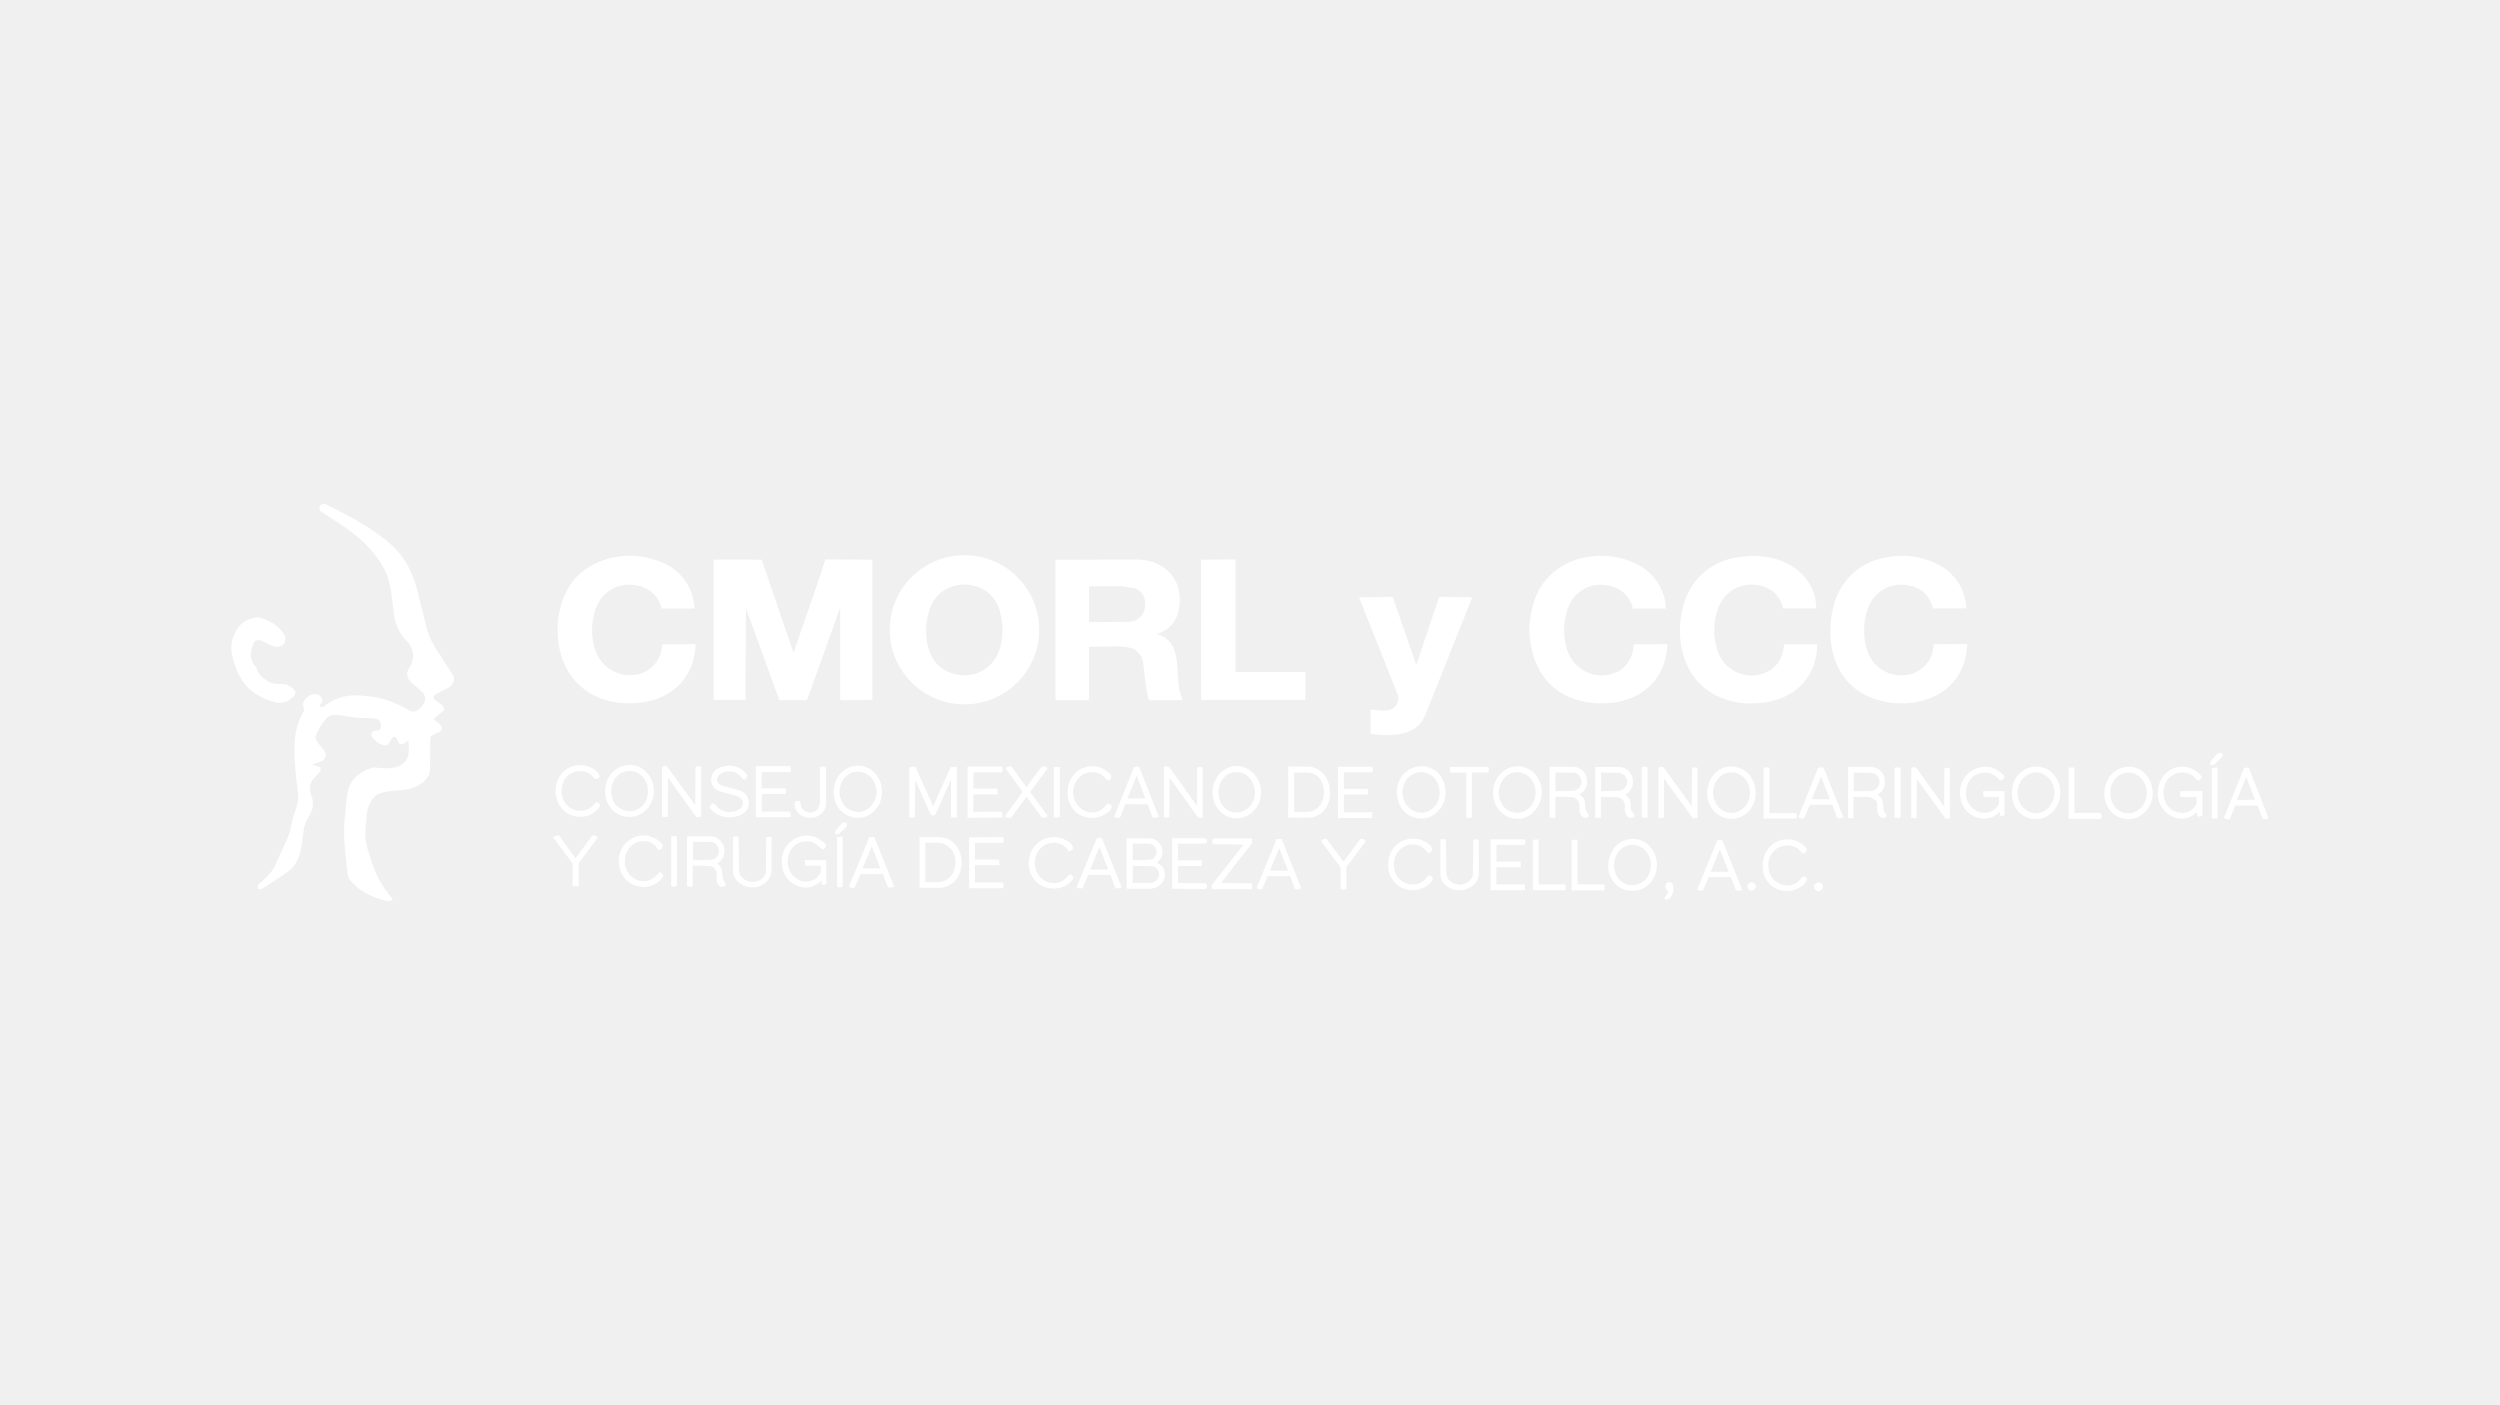
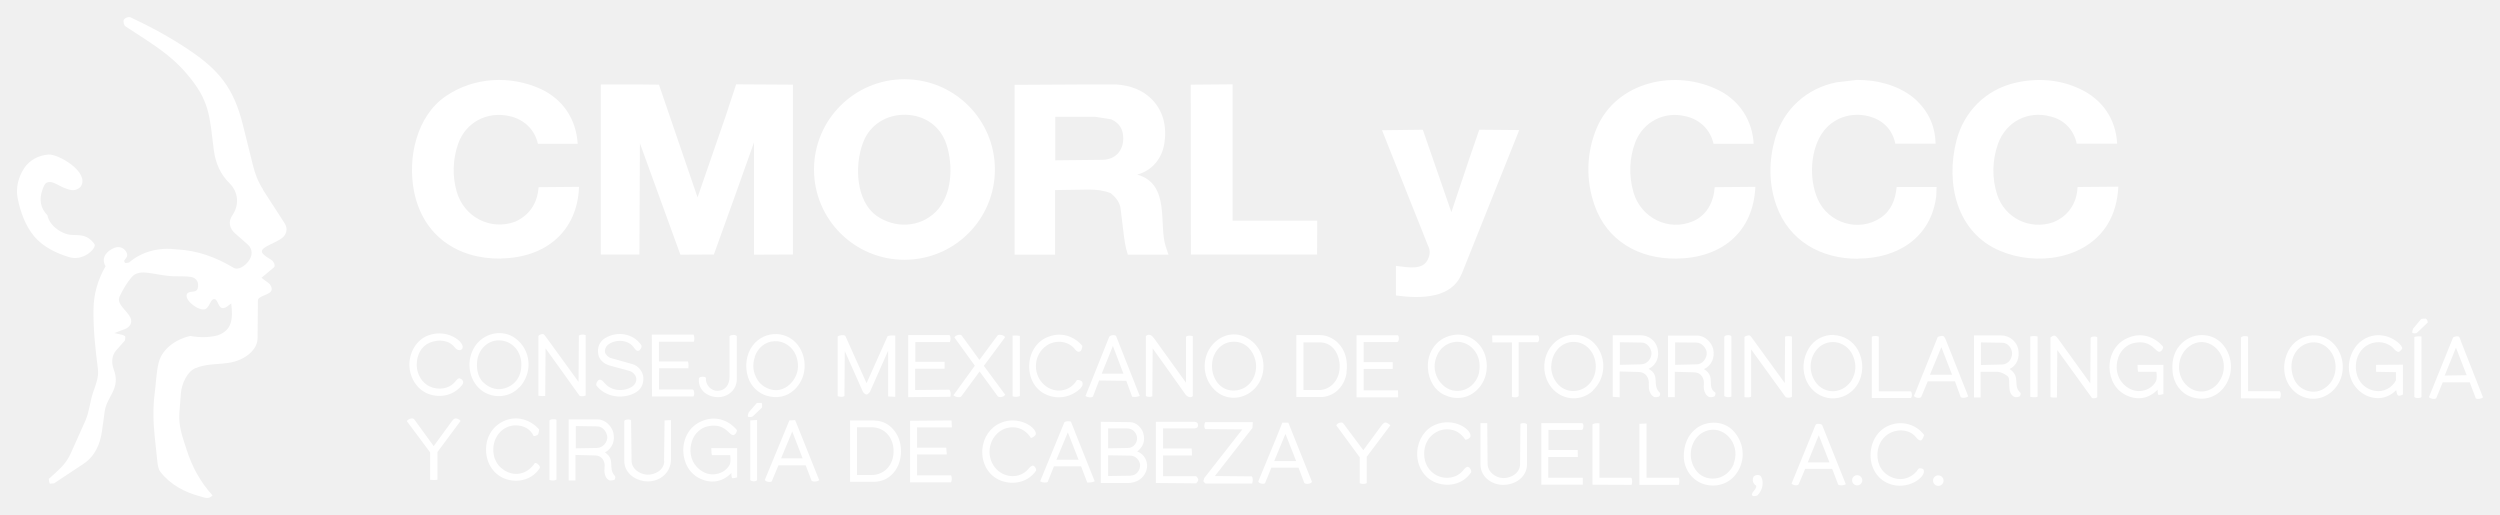
- <svg xmlns="http://www.w3.org/2000/svg" id="uuid-8aaa1e40-2cdd-4460-8535-cf5465c85f98" viewBox="0 0 178 100">
+ <svg xmlns="http://www.w3.org/2000/svg" id="uuid-8aaa1e40-2cdd-4460-8535-cf5465c85f98" viewBox="15.47 34.87 147.05 30.29">
  <path d="M30.94,46.01c-.3-.46-.47-.92-.6-1.45l-.59-2.37c-.54-2.15-1.4-3.21-3.22-4.42-1.09-.73-2.21-1.33-3.38-1.88-.14-.06-.4.07-.41.18-.02.09.02.3.11.35l1.15.75c.89.58,1.73,1.19,2.42,2,1.41,1.63,1.37,2.52,1.63,4.55.1.75.39,1.41.92,1.93.52.51.59,1.27.17,1.88-.26.38-.18.77.16,1.07l.73.64c.33.29.3.7.03,1.03-.17.21-.55.52-.85.35-1.04-.62-2.12-1.02-3.34-1.08-1.02-.13-2.02.1-2.81.77-.08.02-.16.03-.21.03-.04,0-.09-.12-.07-.15l.12-.16c.15-.2-.06-.48-.22-.56-.23-.12-.44-.06-.65.06-.38.21-.6.59-.35,1-.45.78-.7,1.62-.71,2.53-.02,1.19.11,2.34.26,3.52.06.46-.12.9-.27,1.33-.2.56-.23,1.17-.47,1.71l-.86,1.92c-.2.44-.48.77-.85,1.1l-.44.4s.02.28.08.28l.23-.02,1.72-1.14c.68-.45.99-1.15,1.1-1.94l.16-1.16c.12-.88.96-1.32.53-2.46-.14-.37-.13-.81.14-1.12l.51-.57s.06-.23.01-.27c-.04-.03-.13-.07-.18-.08l-.45-.1.62-.23c.27-.1.48-.36.33-.68-.2-.42-.85-.8-.63-1.25.19-.4.42-.79.69-1.11.48-.59,1.33-.11,2.5-.07.35.01.68-.01,1.01.04.31.05.48.32.39.67-.08.31-.5.1-.63.33-.21.37.86,1.17,1.17.83.2-.21.24-.54.44-.53.23.02.22.59.55.53.13-.02.25-.13.44-.27.11.9.06,1.58-.81,1.88-.53.13-1.04.13-1.61.03-.8.19-1.64.73-1.85,1.58-.14.58-.15,1.18-.23,1.78-.11.84-.09,1.71,0,2.56l.15,1.42c.02.2.06.5.18.65.6.77,1.44,1.21,2.36,1.45.25.07.48.19.71-.06-.72-.8-1.19-1.66-1.51-2.65-.23-.71-.5-1.42-.44-2.19l.09-1.16c.04-.55.37-1.3.87-1.49,1.06-.42,2.03-.03,3.02-.73.32-.23.61-.58.62-1l.02-2.24c0-.3.76-.32.81-.64.02-.13-.08-.32-.17-.38l-.43-.32.73-.61c.12-.1-.02-.37-.16-.45-.17-.1-.37-.22-.49-.36-.28-.34.54-.52,1.09-.89.31-.21.4-.58.19-.9l-1.28-1.98Z" fill="#fff" />
  <polygon points="53.08 49.84 53.11 43.3 55.49 49.85 57.46 49.84 58.68 46.45 59.82 43.25 59.82 49.85 62.11 49.84 62.11 39.85 58.77 39.83 58.16 41.68 56.5 46.48 54.23 39.85 53.27 39.84 50.81 39.84 50.81 49.84 53.08 49.84" fill="#fff" />
  <path d="M73.99,44.84c0-2.93-2.38-5.31-5.32-5.31s-5.32,2.38-5.32,5.31,2.38,5.31,5.32,5.31,5.32-2.38,5.32-5.31ZM70.51,47.33c-.95.94-2.4.98-3.47.24-1.19-.83-1.35-2.92-.79-4.35.4-1.03,1.38-1.62,2.48-1.6,1.13.02,2.06.67,2.41,1.74.41,1.26.34,3.01-.63,3.97Z" fill="#fff" />
  <path d="M77.53,49.84v-3.79s1.99-.03,1.99-.03c.45,0,.86.05,1.28.21.28.23.53.52.58.89l.16,1.31c.06.49.11.95.27,1.42h2.39s-.16-.48-.16-.48c-.43-1.24.3-3.68-1.68-4.23.89-.24,1.46-.95,1.6-1.85.15-.96-.06-1.9-.75-2.59-.55-.55-1.27-.8-2.05-.86h-2.29s-3.72.02-3.72.02v9.99s2.4,0,2.4,0ZM77.54,41.74h2.34s.96.15.96.15c.47.22.7.58.7,1.12,0,.74-.48,1.25-1.22,1.26l-2.78.03v-2.56Z" fill="#fff" />
  <path d="M44.96,50.07c2.58-.04,4.47-1.57,4.57-4.21l-2.38.02c-.07.98-.57,1.67-1.38,2.03-1.46.54-3.02-.28-3.44-1.78-.26-.92-.23-1.87.08-2.78.44-1.29,1.72-1.95,3.03-1.65.85.19,1.48.78,1.67,1.63h2.34c-.09-1.48-.89-2.63-2.18-3.23-1.79-.81-3.92-.7-5.57.42-1.71,1.16-2.28,3.61-1.87,5.64.52,2.55,2.53,3.96,5.12,3.92Z" fill="#fff" />
  <path d="M124.77,50.08c2.37-.01,4.3-1.28,4.59-3.68l.02-.53h-2.35c-.07.75-.32,1.39-.94,1.81-1.29.87-3.07.31-3.69-1.07-.55-1.21-.46-3.02.36-4.06.67-.85,1.82-1.13,2.83-.78.72.24,1.22.81,1.36,1.55h2.37c-.02-1.15-.52-2.07-1.37-2.76-.92-.7-2.08-.99-3.25-.99l-1.2.14c-1.76.35-3.12,1.58-3.62,3.31-.37,1.3-.38,2.64.07,3.92.74,2.09,2.62,3.16,4.81,3.15Z" fill="#fff" />
  <path d="M114.09,50.08c2.62-.03,4.51-1.53,4.63-4.22l-2.39.02c-.07.92-.49,1.66-1.27,2-1.45.62-3.07-.19-3.51-1.7-.28-.97-.25-2.01.11-2.95.47-1.2,1.69-1.82,2.92-1.53.86.18,1.49.78,1.68,1.63h2.36c-.07-1.35-.81-2.51-2.01-3.13-2.56-1.31-6.07-.55-7.23,2.22-.6,1.44-.64,3.04-.12,4.52.73,2.1,2.62,3.17,4.82,3.14Z" fill="#fff" />
  <path d="M137.67,45.88c-.04.99-.59,1.73-1.45,2.07-1.37.46-2.83-.25-3.28-1.64-.31-.96-.29-2.02.05-2.97.46-1.31,1.76-1.98,3.09-1.62.8.19,1.38.79,1.54,1.6h2.38c-.07-1.45-.88-2.6-2.15-3.2-1.21-.59-2.58-.68-3.88-.37-1.71.41-2.98,1.69-3.42,3.38-.66,2.56.03,5.42,2.55,6.49,2.13.91,5.07.52,6.34-1.56.4-.66.59-1.4.63-2.21l-2.39.02Z" fill="#fff" />
  <path d="M101.45,50.98l3.38-8.46-2.35-.02-.64,1.86-1,2.99-1.68-4.85-2.4.03,2.71,6.8c.14.29.12.52-.02.81-.3.63-1.12.46-1.87.37v1.74c1.46.2,3.28.18,3.86-1.27Z" fill="#fff" />
  <polygon points="92.94 49.84 92.95 47.85 87.97 47.85 87.97 39.83 85.51 39.85 85.52 49.84 92.94 49.84" fill="#fff" />
  <path d="M21.05,49.31c0-.09-.14-.23-.2-.29-.34-.33-.68-.32-1.12-.33-.56,0-1.36-.52-1.47-1.16-.42-.41-.49-.94-.3-1.48.06-.17.13-.38.27-.44.41-.16.73.31,1.44.44.21.04.49-.09.57-.24.48-.83-1.34-1.89-1.92-1.85-.56.04-1.11.32-1.42.79-.34.51-.52,1.17-.39,1.79.16.79.45,1.61.97,2.23.52.62,1.29.99,2.04,1.22.81.26,1.54-.44,1.52-.69Z" fill="#fff" />
  <path d="M66.45,58.08c.06-.02.15-.1.19-.16l1.07-2.42v2.69s.42.02.42.02v-3.6c-.17-.02-.33-.01-.45.03l-1.24,2.77-1.25-2.79c-.12-.07-.35-.04-.45.05v3.5c.12.05.29.06.4,0l.02-2.65,1.06,2.38c.03.07.16.19.23.17Z" fill="#fff" />
  <path d="M82.37,61.42c.35-.28.47-.63.35-1.06-.07-.28-.38-.66-.79-.66l-1.71-.02v3.6s1.6,0,1.6,0c.46,0,.91-.24,1.07-.71.17-.5-.09-.99-.54-1.15ZM81.76,60.07c.32,0,.55.23.59.52.04.27-.17.63-.54.63l-1.16.02v-1.17s1.11,0,1.11,0ZM81.99,62.85l-1.34.02v-1.22s1.31.02,1.31.02c.31,0,.55.28.57.54.02.27-.19.63-.54.63Z" fill="#fff" />
  <path d="M49.92,58.12v-3.54c-.14-.05-.31-.04-.4.03l-.02,2.72-1.88-2.59c-.08-.1-.13-.19-.2-.22-.06-.02-.27.05-.28.12v3.51c.16.02.27.02.4.01l.02-2.8,2,2.79c.08.04.26.04.36-.02Z" fill="#fff" />
  <path d="M112.46,57.51c-.03.26.05.56.3.71.06.03.24,0,.29-.02.06-.03.1-.19.04-.24-.47-.44.06-1.03-.65-1.39.49-.25.65-.73.52-1.23-.1-.41-.51-.76-1-.75h-1.63s0,3.62,0,3.62l.41.03v-1.52s1.13.03,1.13.03c.42.01.63.38.58.76ZM110.75,56.33v-1.33s1.28.02,1.28.02c.34,0,.58.36.58.64,0,.29-.24.63-.61.64l-1.25.03Z" fill="#fff" />
  <path d="M51.06,61.48c.45-.26.6-.7.48-1.18-.09-.35-.46-.76-.91-.76h-1.71s0,3.59,0,3.59h.4s0-1.5,0-1.5l1.17.03c.38,0,.59.35.54.7-.03.27,0,.62.27.76.05.03.24,0,.3-.02.05-.03.09-.18.04-.23-.44-.48.06-.96-.59-1.39ZM50.58,61.22l-1.24.02v-1.31s1.25.02,1.25.02c.35,0,.58.34.6.63.01.29-.24.63-.61.64Z" fill="#fff" />
  <path d="M94.67,56.78c.09-.66-.05-1.31-.52-1.76-.27-.26-.66-.44-1.03-.44h-1.4s0,3.64,0,3.64h1.55c.78-.08,1.3-.69,1.41-1.44ZM93.16,57.81h-1.02s0-2.8,0-2.8h.97c.66,0,1.07.54,1.15,1.2.09.77-.32,1.5-1.1,1.6Z" fill="#fff" />
  <path d="M66.9,59.6h-1.43s0,3.61,0,3.61h1.4c1.08,0,1.77-1.04,1.56-2.21-.14-.75-.73-1.39-1.52-1.39ZM66.73,62.81h-.85s0-2.81,0-2.81h.85c.78,0,1.31.62,1.3,1.42,0,.79-.53,1.39-1.3,1.39Z" fill="#fff" />
  <path d="M85.63,58.18v-3.54c-.14-.04-.3-.04-.4.03v2.71s-1.87-2.6-1.87-2.6c-.12-.16-.27-.31-.49-.15v3.54c.11.06.28.06.38.01l.02-2.82,1.93,2.71c.08.12.3.24.43.1Z" fill="#fff" />
  <path d="M138.44,54.73l-.02,2.69-1.89-2.62c-.06-.08-.14-.18-.21-.19-.06-.01-.19.06-.24.11v3.51c.11.03.26.03.38.02l.02-2.79,2.04,2.82c.07.04.27.01.31-.05v-3.52c-.09-.08-.38-.05-.39.05Z" fill="#fff" />
  <path d="M133.67,56.58c.45-.22.61-.69.51-1.18-.08-.42-.5-.8-.99-.8h-1.61s0,3.65,0,3.65h.39s0-1.51,0-1.51h.98c.19,0,.46.13.62.27.21.19-.11,1,.4,1.21.07.03.24,0,.29-.03.05-.03.09-.18.04-.23-.46-.41.06-.93-.63-1.39ZM133.24,56.31l-1.25.03v-1.33s1.25.02,1.25.02c.35,0,.58.34.58.63,0,.29-.21.64-.58.65Z" fill="#fff" />
  <path d="M141.2,56.34c0,.16.01.33.04.4h1.07c.02.14.04.43-.03.56-.19.37-.58.55-.93.57-.37.03-.73-.15-.99-.42-.4-.42-.48-1.01-.29-1.56.15-.44.53-.76.9-.84,1.11-.25,1.29.63,1.57.5.09-.04.18-.19.16-.29-.53-.63-1.33-.85-2.08-.51-.67.28-1.08.95-1.07,1.74.02.72.37,1.36,1.03,1.65.65.29,1.3.17,1.8-.35,0,.11,0,.31.07.31s.19-.03.27-.05v-1.72s-1.52,0-1.52,0Z" fill="#fff" />
  <path d="M120.88,54.67c-.12-.04-.3-.04-.41,0l-.02,2.73-1.86-2.56c-.07-.1-.13-.19-.19-.23-.06-.04-.27.02-.32.08v3.54c.15.02.3.02.39-.02v-2.79s2.02,2.79,2.02,2.79c.05.07.3.07.38,0v-3.54Z" fill="#fff" />
  <path d="M155.23,56.35v.39s1.17.02,1.17.02v.48c-.23.45-.74.71-1.23.62-.74-.13-1.14-.74-1.13-1.45.01-.57.29-1.06.78-1.29.5-.24,1.13-.13,1.49.3.05.06.19.17.25.15.06-.02.15-.11.2-.18.1-.15-.65-.92-1.61-.79-.5.07-.97.36-1.25.86-.49.85-.31,1.97.51,2.53.65.45,1.46.39,2-.17.03.15.06.3.13.32.07.02.23-.03.27-.07v-1.75s-1.57.01-1.57.01Z" fill="#fff" />
  <path d="M116.02,58.22c.06.03.23,0,.29-.03.05-.03.09-.19.05-.23-.54-.37.07-.92-.66-1.38.45-.21.65-.68.54-1.18-.09-.38-.47-.79-.94-.79h-1.72s0,3.62,0,3.62h.4s0-1.49,0-1.49l1.14.03c.42.01.61.36.57.74-.03.26.05.59.32.72ZM115.27,56.3l-1.27.03v-1.32s1.24.01,1.24.01c.33,0,.59.31.62.59.02.3-.22.69-.59.69Z" fill="#fff" />
  <path d="M109.17,57.83c.74-.7.8-1.85.2-2.62-.64-.83-1.83-.87-2.55-.1-.7.74-.69,1.99.05,2.71.64.62,1.64.65,2.31.02ZM106.72,56.38c.02-.73.55-1.4,1.3-1.4.74,0,1.26.61,1.31,1.33.06.76-.44,1.53-1.29,1.56-.82.02-1.35-.74-1.33-1.48Z" fill="#fff" />
  <path d="M143.67,55.2c-.36.43-.46.98-.41,1.52.06.72.5,1.29,1.11,1.5.66.23,1.38.07,1.86-.5.63-.75.61-1.84,0-2.57-.68-.8-1.89-.74-2.56.05ZM145.96,57.38c-.46.59-1.22.69-1.79.23-.74-.6-.69-1.81.07-2.37.47-.35,1.06-.33,1.5.04.62.51.72,1.45.21,2.1Z" fill="#fff" />
  <path d="M46.03,57.65c.8-.88.68-2.21-.26-2.89-.71-.51-1.7-.34-2.26.34-.6.74-.57,1.89.11,2.58.65.66,1.77.66,2.4-.04ZM43.88,57.35c-.29-.3-.38-.73-.35-1.16.04-.72.59-1.3,1.28-1.3.72,0,1.26.56,1.32,1.28.06.75-.3,1.4-1.1,1.57-.43.09-.87-.11-1.14-.39Z" fill="#fff" />
  <path d="M115.25,60.07c-.51.37-.74.99-.74,1.62,0,.81.53,1.49,1.26,1.68.78.2,1.57-.11,1.97-.86.41-.77.27-1.66-.31-2.29-.56-.6-1.51-.64-2.18-.16ZM117.45,62.16c-.18.44-.53.72-.91.82-.45.11-.94,0-1.25-.37-.5-.58-.49-1.48.02-2.05.26-.29.66-.44,1.02-.41.38.03.73.25.96.58.28.41.34.94.15,1.42Z" fill="#fff" />
  <path d="M102.86,55.89c-.2-.82-.95-1.42-1.79-1.33-1.04.11-1.68.98-1.61,1.98.05.7.39,1.28.95,1.55.64.31,1.37.25,1.91-.26.55-.51.71-1.25.54-1.95ZM102.48,56.74c-.12.64-.67,1.17-1.39,1.12-.5-.03-.87-.4-1.05-.72-.25-.47-.24-.94-.03-1.39.18-.41.54-.67.94-.75.44-.1.92.09,1.21.44.31.37.4.84.31,1.31Z" fill="#fff" />
  <path d="M123.33,54.57c-.58-.02-1.15.27-1.46.78-.38.62-.43,1.36-.1,2.01.28.55.82.9,1.4.94.59.04,1.2-.25,1.54-.79.39-.63.39-1.41.05-2.04-.3-.55-.85-.87-1.43-.89ZM124.46,57.09c-.14.32-.48.68-.96.77-.41.08-.83-.07-1.1-.35-.52-.55-.57-1.4-.13-2,.28-.38.71-.57,1.17-.51.41.05.8.33.99.73.2.42.25.88.03,1.36Z" fill="#fff" />
  <path d="M89.13,54.96c-.65-.57-1.55-.56-2.19.03-.81.74-.82,2.06-.01,2.83.6.58,1.54.6,2.21.03.89-.76.84-2.15,0-2.89ZM88.1,57.84c-.85.05-1.36-.71-1.34-1.48.01-.75.54-1.41,1.32-1.39.65.01,1.11.52,1.24,1.13.17.81-.32,1.69-1.22,1.74Z" fill="#fff" />
  <path d="M151.27,54.62c-.48.08-.93.39-1.19.87-.42.8-.33,1.81.36,2.42.62.54,1.52.57,2.18,0,.82-.71.86-1.96.17-2.76-.38-.44-.94-.63-1.52-.53ZM152.06,57.79c-.42.21-.89.13-1.25-.12-.33-.23-.51-.64-.55-1.09-.06-.74.36-1.44,1.13-1.56.61-.09,1.13.3,1.35.85.27.71.04,1.55-.68,1.92Z" fill="#fff" />
  <path d="M71.3,57.79l-2,.02v-1.25s1.73,0,1.73,0v-.41s-1.72,0-1.72,0v-1.16s2.03,0,2.03,0c.06-.13.06-.32-.02-.41h-2.43s0,3.65,0,3.65l2.48-.02c.04-.13.02-.32-.05-.41Z" fill="#fff" />
  <path d="M60.58,58.15c.57.17,1.17.07,1.62-.36.68-.64.77-1.66.33-2.43-.29-.51-.81-.81-1.35-.84-.56-.02-1.09.21-1.44.68-.39.52-.47,1.24-.27,1.86.18.56.62.94,1.1,1.09ZM59.86,55.86c.18-.53.62-.9,1.16-.92.55-.03,1.06.31,1.27.84.17.44.17.92-.08,1.34-.19.33-.57.69-1.08.7-.49,0-.91-.29-1.1-.6-.27-.44-.32-.88-.16-1.35Z" fill="#fff" />
  <path d="M56.29,54.96c.03-.12.03-.28-.02-.41h-2.46s.01,3.64.01,3.64h2.44c.08-.11.04-.41-.05-.41h-1.98s.01-1.25.01-1.25h1.72c.02-.16.01-.34-.03-.4h-1.7s0-1.16,0-1.16h2.04Z" fill="#fff" />
  <path d="M97.67,54.59h-2.41s0,3.65,0,3.65h2.45s-.01-.41-.01-.41h-2.02s0-1.26,0-1.26h1.71s0-.4,0-.4h-1.71s0-1.18,0-1.18h1.98c.13-.04.12-.41,0-.41Z" fill="#fff" />
  <path d="M86.93,62.87l2.21-2.83.02-.34h-2.79c-.08.08-.09.36.01.41l2.16.02-2.23,2.85-.06.19s.08.12.13.14h2.74c.05-.13.06-.33-.02-.42l-2.18-.02Z" fill="#fff" />
  <path d="M108.52,59.76h-2.39s0,3.62,0,3.62h2.44s0-.41,0-.41h-2.03s0-1.22,0-1.22h1.74s-.01-.41-.01-.41h-1.72s0-1.18,0-1.18h1.97c.11-.03.12-.4.01-.4Z" fill="#fff" />
  <path d="M53.31,57.07c-.02-.31-.26-.67-.63-.78l-1.28-.36c-.15-.04-.32-.21-.35-.35-.02-.12.05-.33.18-.43.42-.33,1.15-.32,1.49.12.1.13.18.27.32.23.09-.03.22-.24.15-.33-.48-.7-1.43-.84-2.13-.41-.34.21-.47.57-.4.95.05.3.31.56.67.66l1.14.31c.2.05.38.23.42.41.04.19-.06.41-.25.53-.51.31-1.22.25-1.61-.22-.1-.12-.19-.22-.32-.19-.09.02-.22.26-.15.35.51.64,1.45.81,2.2.45.41-.19.58-.54.55-.95Z" fill="#fff" />
  <path d="M69.41,62.82v-1.22s1.75,0,1.75,0l-.03-.4h-1.72s0-1.19,0-1.19h2.05s-.02-.41-.02-.41l-2.44.02v3.62s2.41,0,2.41,0c.06-.1.06-.31,0-.41h-2Z" fill="#fff" />
  <path d="M85.82,62.88h-1.94s0-1.22,0-1.22h1.7c0-.16,0-.32-.02-.41h-1.68s0-1.18,0-1.18h1.78c.14.01.27-.04.28-.16.01-.15-.07-.23-.22-.23h-2.26s0,3.6,0,3.6l2.37.02c.05-.05.11-.14.12-.19.02-.06-.07-.19-.13-.23Z" fill="#fff" />
  <path d="M82.06,58.2c.12.04.29.02.45-.04l-1.39-3.52c-.06-.1-.37-.06-.41.05l-1.39,3.47c.14.1.36.11.44.03l.36-.94,1.6.02.34.93ZM80.27,56.86l.66-1.64.62,1.63h-1.27Z" fill="#fff" />
  <path d="M61.9,59.6l-1.44,3.49c.01.12.37.18.41.08l.39-.93h1.6s.35.91.35.91c.1.07.3.06.45-.03l-1.42-3.54-.34.02ZM61.41,61.84l.66-1.59.61,1.58h-1.27Z" fill="#fff" />
  <path d="M129.74,54.63c-.07-.01-.21.02-.29.06l-1.4,3.47c.06.12.38.16.43.05l.38-.91h1.6s.34.93.34.93c.1.07.33.05.44-.05l-1.3-3.28c-.04-.1-.11-.26-.19-.27ZM128.99,56.91l.67-1.62.63,1.62h-1.3Z" fill="#fff" />
  <path d="M122.65,59.87c-.05-.07-.3-.1-.36-.04-.05.06-.09.17-.13.28l-1.31,3.2c.08.12.38.14.42.04l.38-.9h1.59s.35.92.35.92c.09.07.3.07.45-.02l-.46-1.15-.93-2.33ZM121.8,62.07l.65-1.6.63,1.6h-1.28Z" fill="#fff" />
  <path d="M78.08,59.7l-1.43,3.48c.15.09.36.1.45.03l.36-.91h1.6s.36.95.36.95c.13.01.28,0,.44-.07l-1.4-3.51c-.1-.04-.3-.03-.38.03ZM77.61,61.91l.67-1.61.63,1.61h-1.29Z" fill="#fff" />
  <path d="M90.9,59.72l-.33.83-1.09,2.64c.03.13.37.19.41.08l.36-.89h1.6s.34.9.34.9c.09.09.39.06.45-.07l-1.39-3.48h-.35ZM90.42,61.99l.66-1.6.63,1.6h-1.28Z" fill="#fff" />
  <path d="M74.59,58.08l-1.25-1.69,1.24-1.67c.02-.12-.36-.22-.44-.11l-1.06,1.43-1.04-1.43c-.08-.11-.39-.02-.43.11l1.2,1.66-1.26,1.74c.11.11.38.15.46.07l1.08-1.47,1.06,1.45c.07.1.36.07.45-.09Z" fill="#fff" />
  <path d="M160.22,54.92c-.04-.11-.08-.23-.14-.26s-.27.01-.32.06l-1.42,3.51c.12.12.4.14.44.04l.37-.91h1.59s.36.95.36.95c.12.05.33.02.42-.07l-1.3-3.3ZM159.27,56.95l.66-1.63.63,1.62-1.3.02Z" fill="#fff" />
  <path d="M42.52,57.12c-.09-.02-.17.07-.27.19-.35.44-.99.53-1.51.29-.43-.2-.75-.69-.76-1.26,0-.61.28-1.11.76-1.31.52-.22,1.15-.17,1.49.29.09.12.24.18.35.13.47-.25-.68-1.34-1.95-.84-.65.26-1.07.94-1.08,1.7,0,.77.45,1.48,1.12,1.73.73.27,1.53.07,2-.55.1-.14.02-.32-.16-.36Z" fill="#fff" />
  <path d="M101.81,62.33c-.09-.01-.2.1-.28.21-.37.45-1,.55-1.52.31-.46-.22-.78-.7-.77-1.3,0-.47.19-.85.48-1.1.34-.29.74-.39,1.18-.29.33.08.58.3.76.57.1.02.27-.09.3-.18.1-.39-.96-1.17-2.08-.69-.6.25-1.01.88-1.05,1.6-.04.81.4,1.55,1.13,1.81.74.26,1.57.07,2.03-.6.06-.09-.05-.31-.16-.33Z" fill="#fff" />
  <path d="M54.54,61.99c0,.52-.54.82-1,.8-.41-.02-.91-.31-.92-.81l-.03-2.39c-.08-.08-.4-.05-.4.05v2.34c0,.66.56,1.1,1.16,1.19.83.12,1.59-.43,1.59-1.3v-2.29s-.38.02-.38.02l-.03,2.4Z" fill="#fff" />
  <path d="M76.26,62.26c-.1-.02-.2.07-.29.18-.51.62-1.48.57-1.99-.09-.44-.57-.39-1.38.06-1.89.3-.34.7-.49,1.13-.45.38.04.71.26.94.62.13-.02.29-.16.29-.24,0-.42-1.04-1.08-2.06-.65-.62.26-1.04.86-1.09,1.58-.05.81.36,1.54,1.09,1.82.74.28,1.59.1,2.06-.57.06-.08-.06-.29-.16-.31Z" fill="#fff" />
  <path d="M126.7,60.31c.49-.22,1.12-.16,1.47.28.08.1.21.22.3.18.07-.03.14-.19.18-.31-.45-.61-1.24-.85-1.97-.6-.68.23-1.13.87-1.18,1.65-.05.79.34,1.5,1.03,1.79,1.14.49,2.3-.41,2.08-.81-.04-.07-.26-.11-.3-.04-.29.47-.89.73-1.47.53-.64-.22-.96-.77-.94-1.41.02-.56.32-1.04.8-1.26Z" fill="#fff" />
  <path d="M79.04,57.69c.1-.1.14-.23.09-.35-.04-.08-.22-.15-.32-.11-.38.66-1.27.83-1.89.3-.7-.59-.68-1.68,0-2.25.52-.44,1.33-.41,1.76.11.1.12.19.22.32.15.08-.04.14-.22.13-.33-.5-.59-1.25-.81-1.97-.54-.67.23-1.11.88-1.15,1.63-.04.79.32,1.48,1,1.78.7.31,1.48.16,2.04-.39Z" fill="#fff" />
  <path d="M46.92,62.12c-.36.54-.98.78-1.58.52-.58-.25-.9-.79-.85-1.45.06-.73.6-1.29,1.3-1.3.47,0,.88.2,1.07.63.08,0,.21-.04.25-.09s.07-.21.07-.3c-.5-.58-1.3-.81-1.99-.53-.71.29-1.14.93-1.13,1.74,0,.79.47,1.49,1.2,1.72.73.23,1.54,0,1.96-.66.07-.11-.22-.37-.31-.28Z" fill="#fff" />
  <path d="M104.9,59.83l-.02,2.34c0,.53-.53.83-1,.82-.42-.01-.9-.34-.91-.84l-.02-2.39h-.4s0,2.42,0,2.42c0,.8.77,1.29,1.52,1.2.65-.07,1.22-.52,1.22-1.21v-2.34c-.06-.1-.4-.09-.4,0Z" fill="#fff" />
  <path d="M96.96,59.72c-.08,0-.18.11-.24.19l-1.06,1.44-1.18-1.58c-.08-.11-.36-.02-.41.12l1.38,1.88v1.52c.09.06.3.06.41,0v-1.55s1.39-1.85,1.39-1.85c-.07-.09-.22-.17-.3-.17Z" fill="#fff" />
  <path d="M42.21,59.5c-.07.02-.14.12-.2.2l-1.03,1.41-1.15-1.58c-.07-.1-.35-.03-.43.11l1.37,1.84v1.61c.13.02.31.02.43,0v-1.63s1.36-1.83,1.36-1.83c-.07-.11-.25-.17-.35-.14Z" fill="#fff" />
  <path d="M105.91,54.6h-2.67s.01.41.01.41h1.15s0,3.19,0,3.19c.08.07.4.06.4-.06v-3.14s1.1,0,1.1,0c.13,0,.14-.41,0-.41Z" fill="#fff" />
  <path d="M56.58,57.12c-.06.63.4,1.03.95,1.1.66.09,1.28-.36,1.28-1.05v-2.53c-.1-.1-.3-.09-.43,0v2.4c0,.44-.23.81-.71.82-.38,0-.71-.34-.68-.77-.07-.1-.4-.07-.41.04Z" fill="#fff" />
  <path d="M125.57,54.67v3.61s2.28,0,2.28,0c.11,0,.1-.39-.01-.39h-1.86s0-3.22,0-3.22c-.12-.05-.31-.05-.41,0Z" fill="#fff" />
  <path d="M147.7,57.89v-3.22c-.14-.06-.35-.04-.42.06v3.57s2.29.01,2.29.01c.08-.14.08-.35-.01-.43h-1.85Z" fill="#fff" />
  <path d="M109.55,62.97v-3.2c-.16-.02-.32,0-.41.06v3.55s2.3.01,2.3.01c.05-.11.05-.33-.02-.42h-1.87Z" fill="#fff" />
  <path d="M112.32,62.99v-3.21s-.42.02-.42.02v3.59s2.32,0,2.32,0c.04-.14.04-.32,0-.42h-1.89Z" fill="#fff" />
  <path d="M116.89,54.71v3.46c.1.07.29.08.42.03v-3.55c-.06-.11-.42-.08-.42.05Z" fill="#fff" />
  <path d="M75.46,58.16v-3.53c-.15-.03-.28-.03-.43-.02v3.57c.13.05.31.04.43-.02Z" fill="#fff" />
  <path d="M134.89,54.67v3.54c.15.03.31.04.43,0v-3.55c-.13-.03-.28-.03-.43,0Z" fill="#fff" />
  <path d="M47.79,59.62v3.48c.12.05.3.05.41-.02v-3.52c-.09-.06-.41-.04-.41.06Z" fill="#fff" />
  <path d="M59.6,59.61v3.5c.1.09.29.1.4.01v-3.55s-.4.03-.4.03Z" fill="#fff" />
  <path d="M157.48,54.7v3.5c0,.11.42.11.42,0v-3.54c-.17-.02-.32,0-.42.03Z" fill="#fff" />
  <path d="M118.6,62.95c-.07.18-.02.37.16.48.09.21-.4.47-.19.61.05.03.24,0,.28-.04.29-.29.39-.75.21-1.09-.09-.17-.41-.11-.47.04Z" fill="#fff" />
  <path d="M158.16,53.61c-.06,0-.25,0-.29.04l-.46.55s-.06.17-.05.23c.01.06.22.06.27.02l.64-.61c0-.09-.05-.21-.11-.22Z" fill="#fff" />
  <path d="M60.26,58.57h-.27s-.46.53-.46.53c-.04.05-.08.19-.07.26s.25.04.29,0l.54-.52s.03-.27-.03-.27Z" fill="#fff" />
  <circle cx="129.48" cy="63.14" r=".31" fill="#fff" />
  <circle cx="124.71" cy="63.12" r=".3" fill="#fff" />
  <path d="M57.31,61.24c0,.16.01.33.04.4h1.07c.02.14.04.43-.03.56-.19.37-.58.55-.93.57-.37.03-.73-.15-.99-.42-.4-.42-.48-1.01-.29-1.56.15-.44.53-.76.9-.84,1.11-.25,1.29.63,1.57.5.09-.04.18-.19.16-.29-.53-.63-1.33-.85-2.08-.51-.67.28-1.08.95-1.07,1.74.02.72.37,1.36,1.03,1.65.65.29,1.3.17,1.8-.35,0,.11,0,.31.07.31s.19-.03.27-.05v-1.72s-1.52,0-1.52,0Z" fill="#fff" />
</svg>
